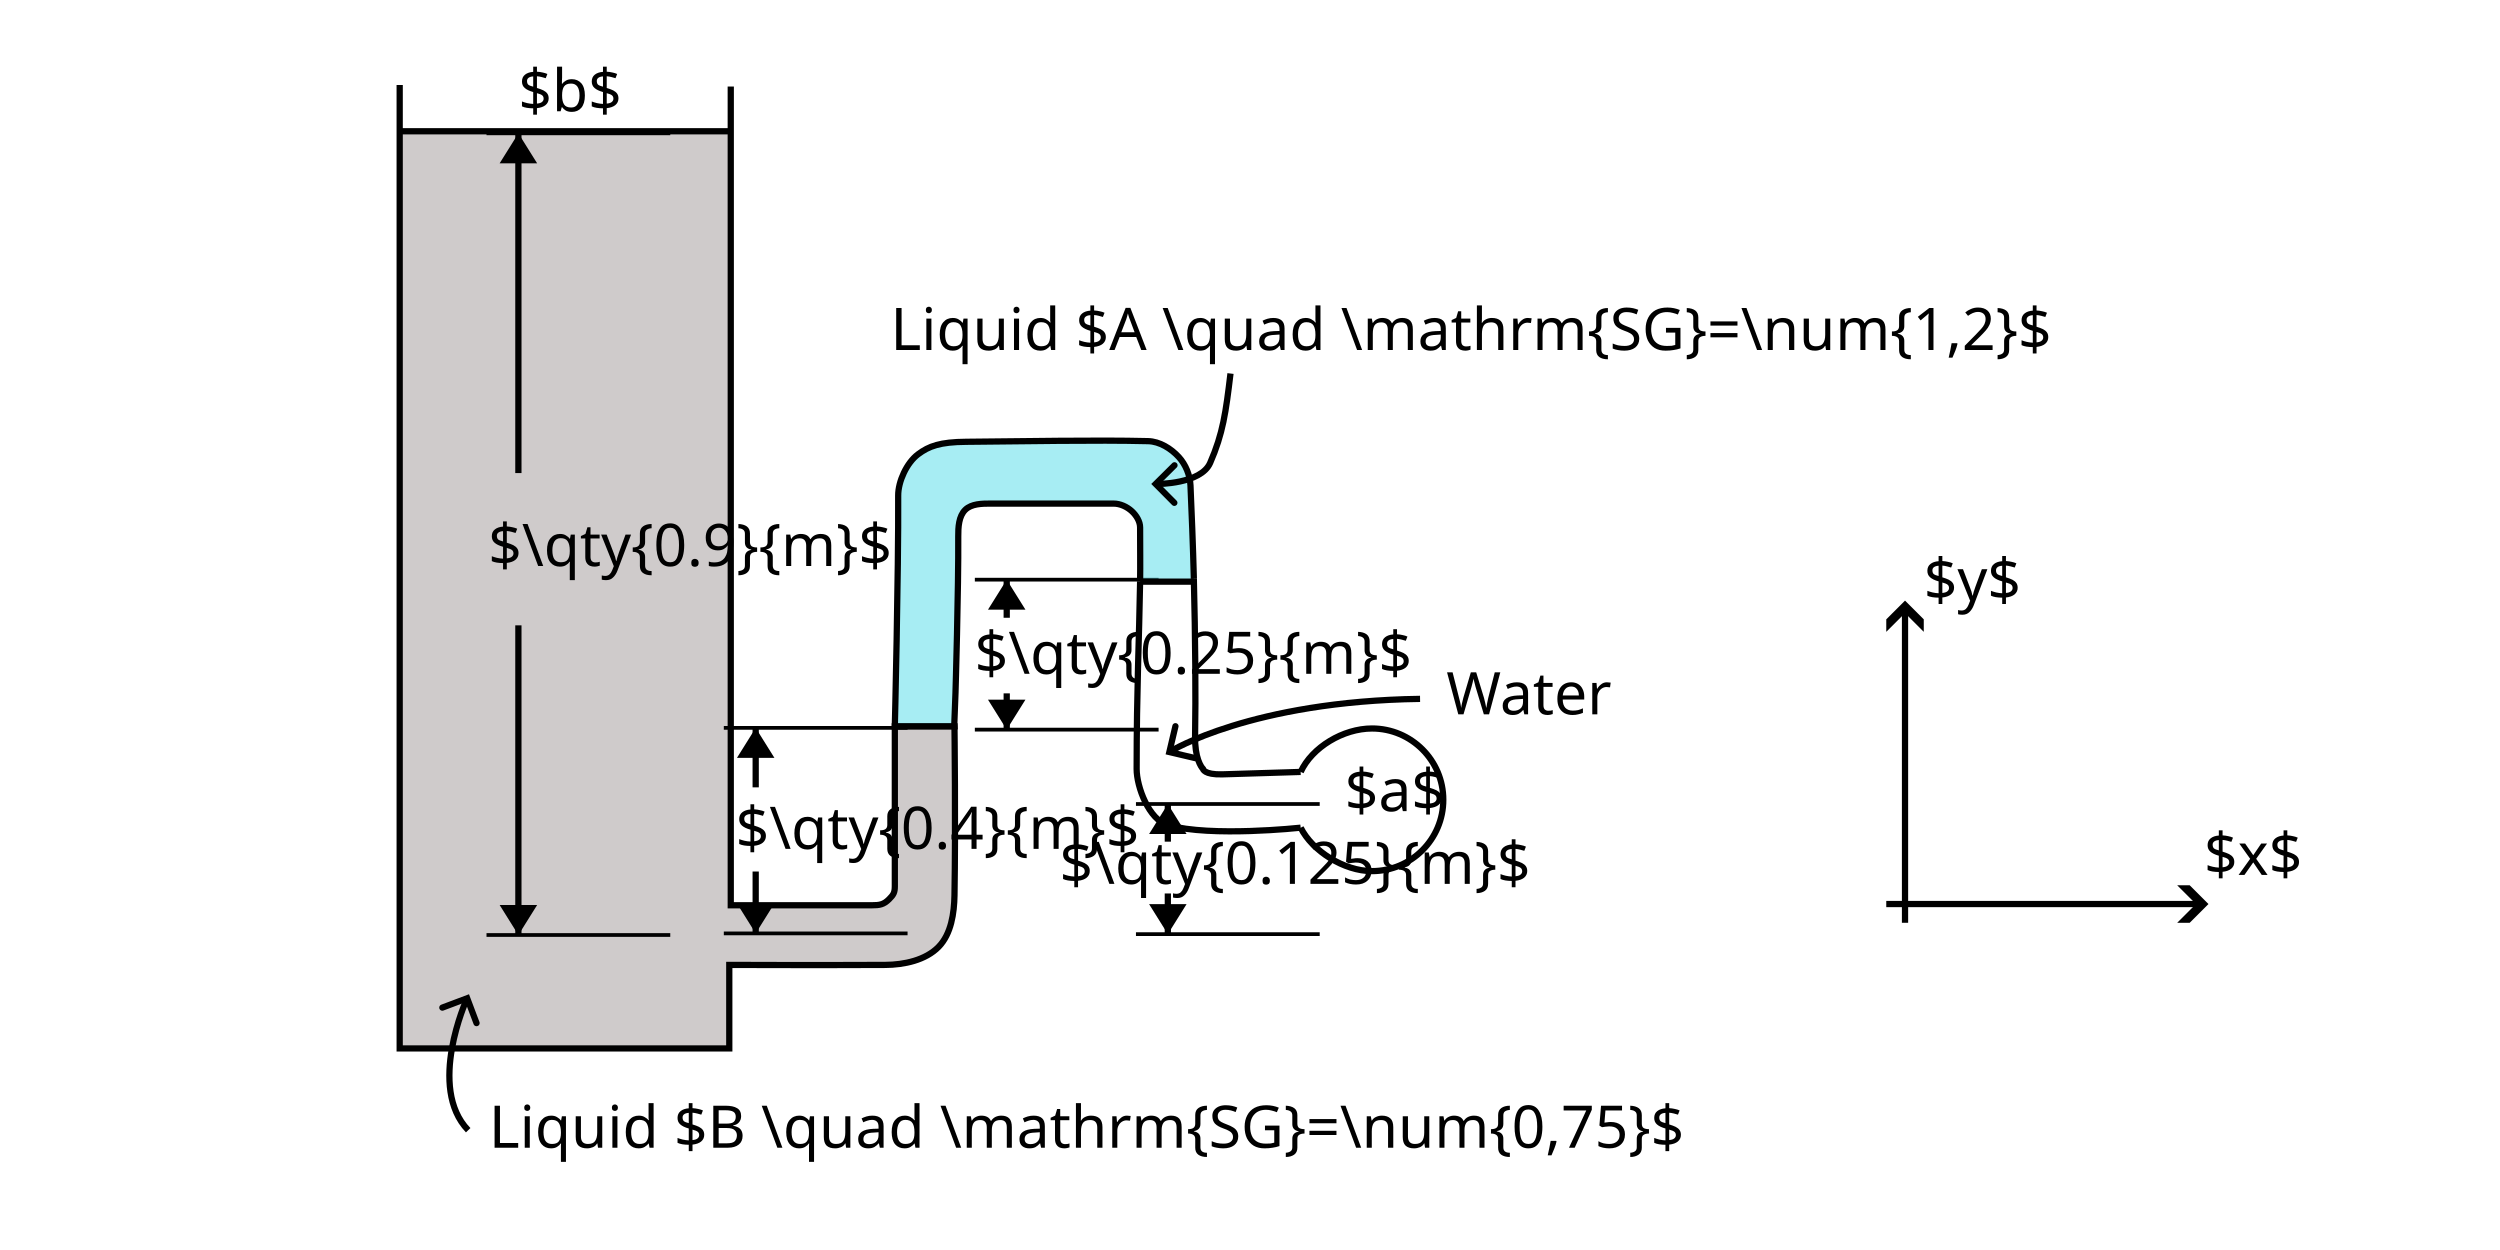
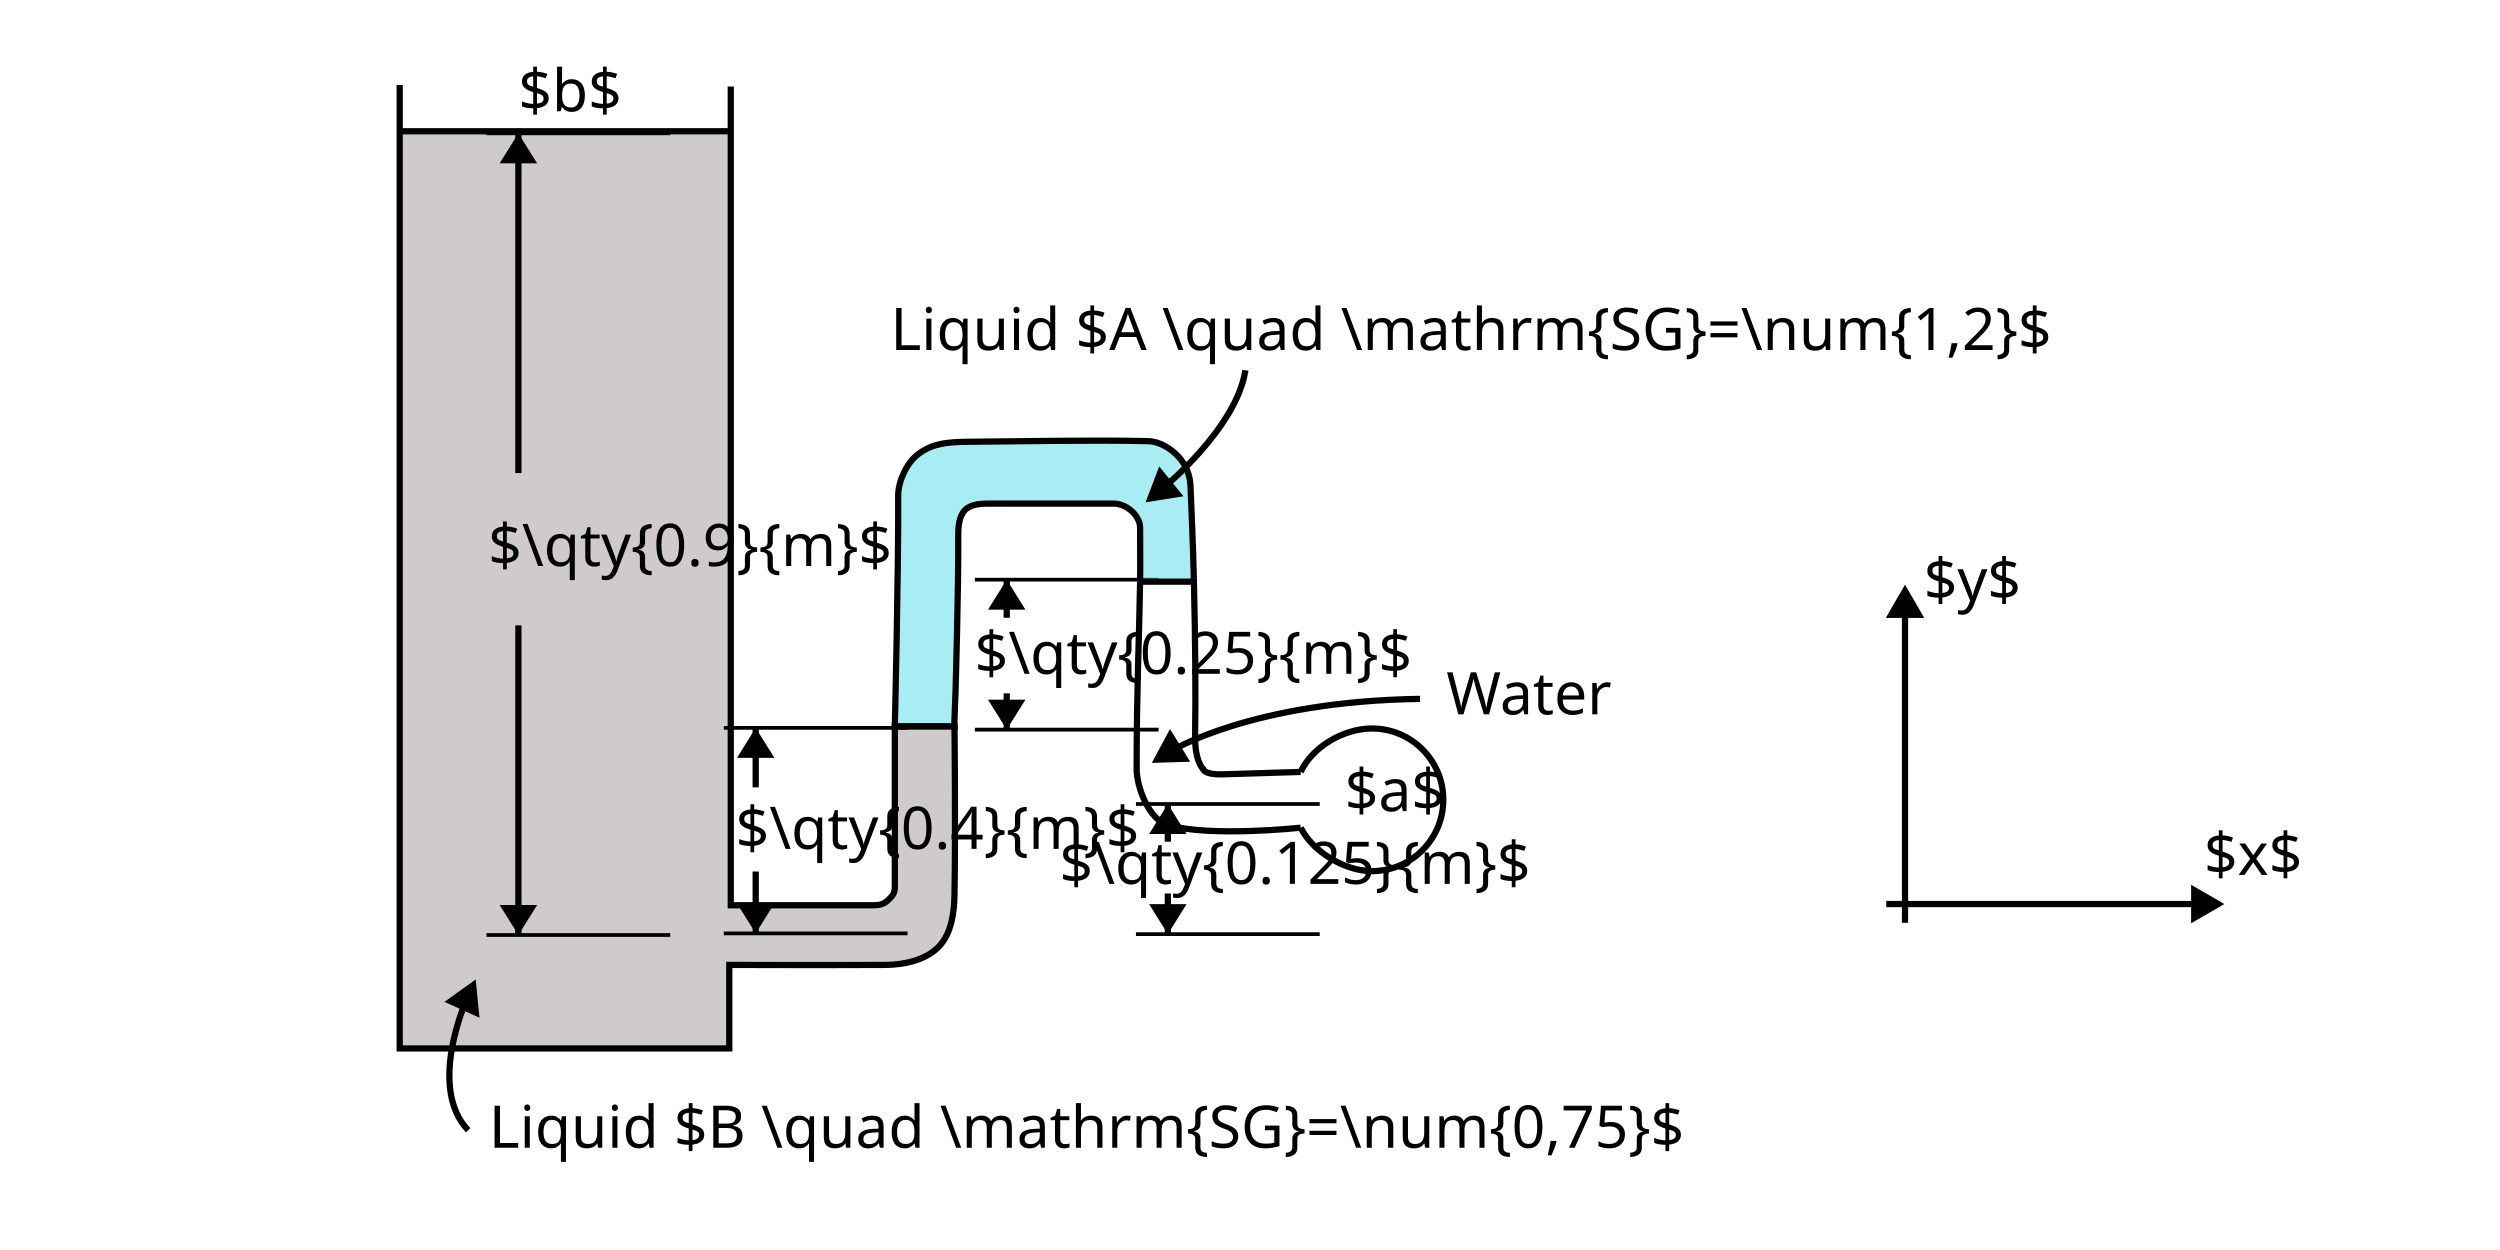
<svg xmlns="http://www.w3.org/2000/svg" width="240mm" height="120mm" viewBox="0 0 240 120" version="1.1" id="svg8" xml:space="preserve">
  <defs id="defs2">
-     <marker style="overflow:visible" id="ArrowWideHeavy" refX="0" refY="0" orient="auto-start-reverse" markerWidth="1" markerHeight="1" viewBox="0 0 1 1" preserveAspectRatio="xMidYMid">
-       <path style="fill:context-stroke;fill-rule:evenodd;stroke:none" d="m 1,0 -3,3 h -2 l 3,-3 -3,-3 h 2 z" id="path37" />
-     </marker>
-     <marker style="overflow:visible" id="ArrowWideRounded" refX="0" refY="0" orient="auto-start-reverse" markerWidth="1" markerHeight="1" viewBox="0 0 1 1" preserveAspectRatio="xMidYMid">
-       <path style="fill:none;stroke:context-stroke;stroke-width:1;stroke-linecap:round" d="M 3,-3 0,0 3,3" transform="rotate(180,0.125,0)" id="path2" />
+     <marker style="overflow:visible" id="Triangle" refX="0" refY="0" orient="auto-start-reverse" markerWidth="1" markerHeight="1" viewBox="0 0 1 1" preserveAspectRatio="xMidYMid">
+       <path transform="scale(0.5)" style="fill:context-stroke;fill-rule:evenodd;stroke:context-stroke;stroke-width:1pt" d="M 5.77,0 -2.88,5 V -5 Z" id="path135" />
    </marker>
    <marker orient="auto" refY="0" refX="0" id="marker32" style="overflow:visible" markerWidth="1" markerHeight="1" viewBox="0 0 1 1" preserveAspectRatio="xMidYMid">
      <g transform="scale(0.6)" id="g32">
        <path d="m 0,-40 v 0" id="path30" />
        <path d="M 0,0 -8,5 V -5 Z" style="fill:context-stroke;fill-rule:evenodd;stroke:none" id="path31" />
        <path d="M 0,-8 V 40" style="fill:none;stroke:context-stroke;stroke-width:1;stroke-linecap:square" id="path32" />
      </g>
    </marker>
    <marker orient="auto" refY="0" refX="0" id="marker29" style="overflow:visible" markerWidth="1" markerHeight="1" viewBox="0 0 1 1" preserveAspectRatio="xMidYMid">
      <g transform="scale(0.6)" id="g29">
        <path d="m 0,-40 v 0" id="path27" />
        <path d="M 0,0 8,5 V -5 Z" style="fill:context-stroke;fill-rule:evenodd;stroke:none" id="path28" />
        <path d="M 0,-8 V 40" style="fill:none;stroke:context-stroke;stroke-width:1;stroke-linecap:square" id="path29" />
      </g>
    </marker>
    <marker orient="auto" refY="0" refX="0" id="marker25" style="overflow:visible" markerWidth="1" markerHeight="1" viewBox="0 0 1 1" preserveAspectRatio="xMidYMid">
      <g transform="scale(0.6)" id="g25">
        <path d="m 0,-40 v 0" id="path23" />
        <path d="M 0,0 8,5 V -5 Z" style="fill:context-stroke;fill-rule:evenodd;stroke:none" id="path24" />
        <path d="M 0,-8 V 40" style="fill:none;stroke:context-stroke;stroke-width:1;stroke-linecap:square" id="path25" />
      </g>
    </marker>
    <marker orient="auto" refY="0" refX="0" id="marker22" style="overflow:visible" markerWidth="1" markerHeight="1" viewBox="0 0 1 1" preserveAspectRatio="xMidYMid">
      <g transform="scale(0.6)" id="g22">
        <path d="m 0,-40 v 0" id="path20" />
        <path d="M 0,0 -8,5 V -5 Z" style="fill:context-stroke;fill-rule:evenodd;stroke:none" id="path21" />
        <path d="M 0,-8 V 40" style="fill:none;stroke:context-stroke;stroke-width:1;stroke-linecap:square" id="path22" />
      </g>
    </marker>
    <marker orient="auto" refY="0" refX="0" id="DistanceEnd" style="overflow:visible" markerWidth="1" markerHeight="1" viewBox="0 0 1 1" preserveAspectRatio="xMidYMid">
      <g transform="scale(0.6)" id="g16">
        <path d="m 0,-40 v 0" id="path14" />
        <path d="M 0,0 -8,5 V -5 Z" style="fill:context-stroke;fill-rule:evenodd;stroke:none" id="path15" />
        <path d="M 0,-8 V 40" style="fill:none;stroke:context-stroke;stroke-width:1;stroke-linecap:square" id="path16" />
      </g>
    </marker>
    <marker orient="auto" refY="0" refX="0" id="DistanceStart" style="overflow:visible" markerWidth="1" markerHeight="1" viewBox="0 0 1 1" preserveAspectRatio="xMidYMid">
      <g transform="scale(0.6)" id="g13">
        <path d="m 0,-40 v 0" id="path11" />
        <path d="M 0,0 8,5 V -5 Z" style="fill:context-stroke;fill-rule:evenodd;stroke:none" id="path12" />
        <path d="M 0,-8 V 40" style="fill:none;stroke:context-stroke;stroke-width:1;stroke-linecap:square" id="path13" />
      </g>
    </marker>
    <marker orient="auto" refY="0" refX="0" id="marker29-5" style="overflow:visible" markerWidth="1" markerHeight="1" viewBox="0 0 1 1" preserveAspectRatio="xMidYMid">
      <g transform="scale(0.6)" id="g29-3">
        <path d="m 0,-40 v 0" id="path27-3" />
        <path d="M 0,0 8,5 V -5 Z" style="fill:context-stroke;fill-rule:evenodd;stroke:none" id="path28-3" />
        <path d="M 0,-8 V 40" style="fill:none;stroke:context-stroke;stroke-width:1;stroke-linecap:square" id="path29-8" />
      </g>
    </marker>
    <marker orient="auto" refY="0" refX="0" id="marker32-5" style="overflow:visible" markerWidth="1" markerHeight="1" viewBox="0 0 1 1" preserveAspectRatio="xMidYMid">
      <g transform="scale(0.6)" id="g32-8">
        <path d="m 0,-40 v 0" id="path30-9" />
        <path d="M 0,0 -8,5 V -5 Z" style="fill:context-stroke;fill-rule:evenodd;stroke:none" id="path31-6" />
        <path d="M 0,-8 V 40" style="fill:none;stroke:context-stroke;stroke-width:1;stroke-linecap:square" id="path32-0" />
      </g>
    </marker>
-     <marker style="overflow:visible" id="ArrowWideRounded-3" refX="0" refY="0" orient="auto-start-reverse" markerWidth="1" markerHeight="1" viewBox="0 0 1 1" preserveAspectRatio="xMidYMid">
-       <path style="fill:none;stroke:context-stroke;stroke-width:1;stroke-linecap:round" d="M 3,-3 0,0 3,3" transform="rotate(180,0.125,0)" id="path2-2" />
-     </marker>
-     <marker style="overflow:visible" id="ArrowWideHeavy-7" refX="0" refY="0" orient="auto-start-reverse" markerWidth="1" markerHeight="1" viewBox="0 0 1 1" preserveAspectRatio="xMidYMid">
-       <path style="fill:context-stroke;fill-rule:evenodd;stroke:none" d="m 1,0 -3,3 h -2 l 3,-3 -3,-3 h 2 z" id="path37-6" />
-     </marker>
  </defs>
  <g id="layer1" transform="translate(0,-177)">
    <path style="fill:#aaa2a2;stroke:#000000;stroke-width:0.6;stroke-miterlimit:35.2;stroke-opacity:1;fill-opacity:0.562" d="m 38.37,185.161 v 92.488 h 31.641 v -8.018 c 0,0 8.538,0.035 14.978,0 1.805,-0.01 3.87,-0.447 5.127,-1.743 1.199,-1.235 1.484,-3.216 1.514,-4.937 0.114,-6.634 0,-16.227 0,-16.227 h -5.727 v 15.356 c 0,0.608 -0.124,0.817 -0.554,1.247 -0.518,0.518 -0.912,0.578 -1.645,0.578 H 70.153 v -78.6 4.295 H 38.37 Z" id="path3" />
    <path style="fill:none;stroke:#000000;stroke-width:0.6;stroke-miterlimit:35.2;stroke-opacity:1;fill-opacity:0.562" d="m 124.864,256.458 c 0,0 -8.601,0.933 -12.753,-0.246 -1.805,-0.513 -2.994,-3.655 -2.994,-5.39 0,-7.677 0.244,-12.397 0.333,-17.982 m 5.159,-0.267 c 0.143,5.62 0.187,11.379 0.119,15.087 -0.038,2.116 0.584,2.964 0.754,3.147 0,0 0.085,0.585 1.865,0.53 l 7.516,-0.232" id="path4" />
    <path id="path5" style="fill:none;stroke:#000000;stroke-width:0.6;stroke-miterlimit:35.2" d="m 124.864,251.105 c 1.08,-2.36 4.081,-4.17 6.846,-4.17 3.781,0 6.846,3.065 6.846,6.846 0,3.781 -3.065,6.846 -6.846,6.846 -2.683,0 -5.724,-1.922 -6.846,-4.17" />
    <path style="fill:none;stroke:#000000;stroke-width:0.6;stroke-miterlimit:35.2;stroke-opacity:1;marker-start:url(#DistanceStart);marker-end:url(#DistanceEnd)" d="M 49.765,266.76 V 237.033 m 0,-14.618 v -32.617" id="path6" />
    <path style="fill:none;stroke:#000000;stroke-width:0.6;stroke-miterlimit:35.2;stroke-opacity:1;marker-start:url(#marker25);marker-end:url(#marker22)" d="m 72.546,266.607 v -5.941 m 0,-8.08 v -5.709" id="path7" />
    <path style="fill:none;stroke:#000000;stroke-width:0.6;stroke-miterlimit:35.2;stroke-opacity:1;marker-start:url(#marker29);marker-end:url(#marker32)" d="m 96.645,247.045 v -3.482 m 0,-7.258 v -3.655" id="path26" />
    <path style="fill:none;stroke:#000000;stroke-width:0.6;stroke-miterlimit:35.2;stroke-opacity:1;marker-start:url(#marker29-5);marker-end:url(#marker32-5)" d="m 112.112,266.676 c 0,0 0,-2.604 0,-3.905 m 0,-4.972 v -3.613" id="path26-2" />
    <text xml:space="preserve" style="font-size:5.644px;font-family:'Noto Sans Inscriptional Parthian';-inkscape-font-specification:'Noto Sans Inscriptional Parthian';text-align:start;writing-mode:lr-tb;direction:ltr;text-anchor:start;fill:#000000;fill-opacity:1;stroke:none;stroke-width:0.6;stroke-miterlimit:35.2;stroke-opacity:1" x="46.871" y="231.335" id="text32">
      <tspan id="tspan32" style="fill:#000000;fill-opacity:1;stroke:none;stroke-width:0.6" x="46.871" y="231.335">$\qty{0.9}{m}$</tspan>
    </text>
    <text xml:space="preserve" style="font-size:5.644px;font-family:'Noto Sans Inscriptional Parthian';-inkscape-font-specification:'Noto Sans Inscriptional Parthian';text-align:start;writing-mode:lr-tb;direction:ltr;text-anchor:start;fill:#000000;fill-opacity:1;stroke:none;stroke-width:0.6;stroke-miterlimit:35.2;stroke-opacity:1" x="49.765" y="187.682" id="text32-8">
      <tspan id="tspan32-8" style="fill:#000000;fill-opacity:1;stroke:none;stroke-width:0.6" x="49.765" y="187.682">$b$</tspan>
    </text>
    <text xml:space="preserve" style="font-size:5.644px;font-family:'Noto Sans Inscriptional Parthian';-inkscape-font-specification:'Noto Sans Inscriptional Parthian';text-align:start;writing-mode:lr-tb;direction:ltr;text-anchor:start;fill:#000000;fill-opacity:1;stroke:none;stroke-width:0.6;stroke-miterlimit:35.2;stroke-opacity:1" x="70.623" y="258.492" id="text32-3">
      <tspan id="tspan32-0" style="fill:#000000;fill-opacity:1;stroke:none;stroke-width:0.6" x="70.623" y="258.492">$\qty{0.4}{m}$</tspan>
    </text>
    <text xml:space="preserve" style="font-size:5.644px;font-family:'Noto Sans Inscriptional Parthian';-inkscape-font-specification:'Noto Sans Inscriptional Parthian';text-align:start;writing-mode:lr-tb;direction:ltr;text-anchor:start;fill:#000000;fill-opacity:1;stroke:none;stroke-width:0.6;stroke-miterlimit:35.2;stroke-opacity:1" x="93.567" y="241.687" id="text32-3-0">
      <tspan id="tspan32-0-9" style="fill:#000000;fill-opacity:1;stroke:none;stroke-width:0.6" x="93.567" y="241.687">$\qty{0.25}{m}$</tspan>
    </text>
    <text xml:space="preserve" style="font-size:5.644px;font-family:'Noto Sans Inscriptional Parthian';-inkscape-font-specification:'Noto Sans Inscriptional Parthian';text-align:start;writing-mode:lr-tb;direction:ltr;text-anchor:start;fill:#000000;fill-opacity:1;stroke:none;stroke-width:0.6;stroke-miterlimit:35.2;stroke-opacity:1" x="101.712" y="261.854" id="text32-3-0-5">
      <tspan id="tspan32-0-9-3" style="fill:#000000;fill-opacity:1;stroke:none;stroke-width:0.6" x="101.712" y="261.854">$\qty{0.125}{m}$</tspan>
    </text>
    <path style="fill:#63dfe9;stroke:#000000;stroke-width:0.6;stroke-miterlimit:35.2;stroke-opacity:1;fill-opacity:0.562" d="m 109.45,232.839 c 0.025,-1.552 -1.2e-4,-3.506 -1.2e-4,-5.201 0,-0.583 -0.363,-1.163 -0.791,-1.56 -0.467,-0.433 -1.127,-0.734 -1.763,-0.734 H 95.11 c -0.839,0 -1.846,0.01 -2.445,0.597 -0.627,0.615 -0.679,1.67 -0.673,2.549 0.032,5.044 -0.265,15.025 -0.265,15.025 l -0.111,2.928 0.014,0.281 h -0.457 -5.27 c 0,0 0.359,-14.743 0.323,-22.148 -0.007,-1.356 0.822,-3.153 1.908,-3.966 1.047,-0.785 2.104,-1.179 4.633,-1.198 5.5,-0.041 12.372,-0.187 17.452,-0.062 1.105,0.027 2.198,0.709 2.944,1.524 0.665,0.726 1.08,1.749 1.123,2.733 0.102,2.339 0.243,5.753 0.325,8.966" id="path4-4" />
    <path style="fill:#aaa2a2;fill-opacity:0.562;stroke:#000000;stroke-width:0.6;stroke-miterlimit:35.2;stroke-opacity:1" d="m 109.45,232.839 h 5.166" id="path33" />
    <text xml:space="preserve" style="font-size:5.644px;font-family:'Noto Sans Inscriptional Parthian';-inkscape-font-specification:'Noto Sans Inscriptional Parthian';text-align:start;writing-mode:lr-tb;direction:ltr;text-anchor:start;fill:#000000;fill-opacity:1;stroke:none;stroke-width:0.6;stroke-miterlimit:35.2;stroke-opacity:1" x="129.098" y="254.87" id="text33">
      <tspan id="tspan33" style="fill:#000000;fill-opacity:1;stroke:none;stroke-width:0.6" x="129.098" y="254.87">$a$</tspan>
    </text>
    <text xml:space="preserve" style="font-size:5.644px;font-family:'Noto Sans Inscriptional Parthian';-inkscape-font-specification:'Noto Sans Inscriptional Parthian';text-align:start;writing-mode:lr-tb;direction:ltr;text-anchor:start;fill:#000000;fill-opacity:1;stroke:none;stroke-width:0.6;stroke-miterlimit:35.2;stroke-opacity:1" x="211.585" y="260.993" id="text33-1">
      <tspan id="tspan33-7" style="fill:#000000;fill-opacity:1;stroke:none;stroke-width:0.6" x="211.585" y="260.993">$x$</tspan>
    </text>
    <text xml:space="preserve" style="font-size:5.644px;font-family:'Noto Sans Inscriptional Parthian';-inkscape-font-specification:'Noto Sans Inscriptional Parthian';text-align:start;writing-mode:lr-tb;direction:ltr;text-anchor:start;fill:#000000;fill-opacity:1;stroke:none;stroke-width:0.6;stroke-miterlimit:35.2;stroke-opacity:1" x="46.933" y="287.177" id="text33-6">
      <tspan id="tspan33-5" style="fill:#000000;fill-opacity:1;stroke:none;stroke-width:0.6" x="46.933" y="287.177">Liquid $B \quad \mathrm{SG}=\num{0,75}$</tspan>
    </text>
    <text xml:space="preserve" style="font-size:5.644px;font-family:'Noto Sans Inscriptional Parthian';-inkscape-font-specification:'Noto Sans Inscriptional Parthian';text-align:start;writing-mode:lr-tb;direction:ltr;text-anchor:start;fill:#000000;fill-opacity:1;stroke:none;stroke-width:0.6;stroke-miterlimit:35.2;stroke-opacity:1" x="85.488" y="210.604" id="text33-6-8">
      <tspan id="tspan33-5-2" style="fill:#000000;fill-opacity:1;stroke:none;stroke-width:0.6" x="85.488" y="210.604">Liquid $A \quad \mathrm{SG}=\num{1,2}$</tspan>
    </text>
    <text xml:space="preserve" style="font-size:5.644px;font-family:'Noto Sans Inscriptional Parthian';-inkscape-font-specification:'Noto Sans Inscriptional Parthian';text-align:start;writing-mode:lr-tb;direction:ltr;text-anchor:start;fill:#000000;fill-opacity:1;stroke:none;stroke-width:0.6;stroke-miterlimit:35.2;stroke-opacity:1" x="138.857" y="245.577" id="text33-6-8-9">
      <tspan id="tspan33-5-2-3" style="fill:#000000;fill-opacity:1;stroke:none;stroke-width:0.6" x="138.857" y="245.577">Water</tspan>
    </text>
-     <path style="fill:none;fill-opacity:1;stroke:#000000;stroke-width:0.6;stroke-miterlimit:35.2;stroke-opacity:1;marker-end:url(#ArrowWideRounded)" d="m 44.946,285.501 c -3.966,-4.124 -0.159,-12.531 -0.159,-12.531" id="path34" />
-     <path style="fill:none;fill-opacity:1;stroke:#000000;stroke-width:0.6;stroke-miterlimit:35.2;stroke-opacity:1;marker-end:url(#ArrowWideRounded-3)" d="m 118.127,212.858 c -0.443,3.715 -0.724,5.776 -1.955,8.586 -0.893,2.036 -5.079,2.019 -5.079,2.019" id="path34-4" />
-     <path style="fill:none;fill-opacity:1;stroke:#000000;stroke-width:0.6;stroke-miterlimit:35.2;stroke-opacity:1;marker-end:url(#ArrowWideRounded)" d="m 136.326,244.092 c -16.182,0.222 -23.94,5.024 -23.94,5.024" id="path35" />
-     <path style="fill:none;fill-opacity:1;stroke:#000000;stroke-width:0.6;stroke-miterlimit:35.2;stroke-opacity:1;marker-end:url(#ArrowWideHeavy)" d="M 182.882,265.587 V 235.257" id="path36" />
-     <path style="fill:none;fill-opacity:1;stroke:#000000;stroke-width:0.6;stroke-miterlimit:35.2;stroke-opacity:1;marker-end:url(#ArrowWideHeavy-7)" d="m 181.082,263.787 h 30.33" id="path36-6" />
+     <path style="fill:none;fill-opacity:1;stroke:#000000;stroke-width:0.6;stroke-miterlimit:35.2;stroke-opacity:1;marker-end:url(#Triangle)" d="m 44.946,285.501 c -3.966,-4.124 -0.159,-12.531 -0.159,-12.531" id="path34" />
+     <path style="fill:none;fill-opacity:1;stroke:#000000;stroke-width:0.6;stroke-miterlimit:35.2;stroke-opacity:1;marker-end:url(#Triangle)" d="m 136.326,244.092 c -16.182,0.222 -23.94,5.024 -23.94,5.024" id="path35" />
+     <path style="fill:none;fill-opacity:1;stroke:#000000;stroke-width:0.6;stroke-miterlimit:35.2;stroke-opacity:1;marker-end:url(#Triangle)" d="M 182.882,265.587 V 235.257" id="path36" />
+     <path style="fill:none;fill-opacity:1;stroke:#000000;stroke-width:0.6;stroke-miterlimit:35.2;stroke-opacity:1;marker-end:url(#Triangle)" d="m 181.082,263.787 h 30.33" id="path36-6" />
    <text xml:space="preserve" style="font-size:5.644px;font-family:'Noto Sans Inscriptional Parthian';-inkscape-font-specification:'Noto Sans Inscriptional Parthian';text-align:start;writing-mode:lr-tb;direction:ltr;text-anchor:start;fill:#000000;fill-opacity:1;stroke:none;stroke-width:0.6;stroke-miterlimit:35.2;stroke-opacity:1" x="184.682" y="234.657" id="text33-1-7">
      <tspan id="tspan33-7-4" style="fill:#000000;fill-opacity:1;stroke:none;stroke-width:0.6" x="184.682" y="234.657">$y$</tspan>
    </text>
+     <path style="fill:none;stroke:#000000;stroke-width:0.6;stroke-miterlimit:35.2;stroke-dasharray:none;stroke-opacity:1;marker-end:url(#Triangle)" d="m 119.559,212.546 c -0.863,5.589 -7.935,11.336 -7.935,11.336" id="path1" />
  </g>
</svg>
